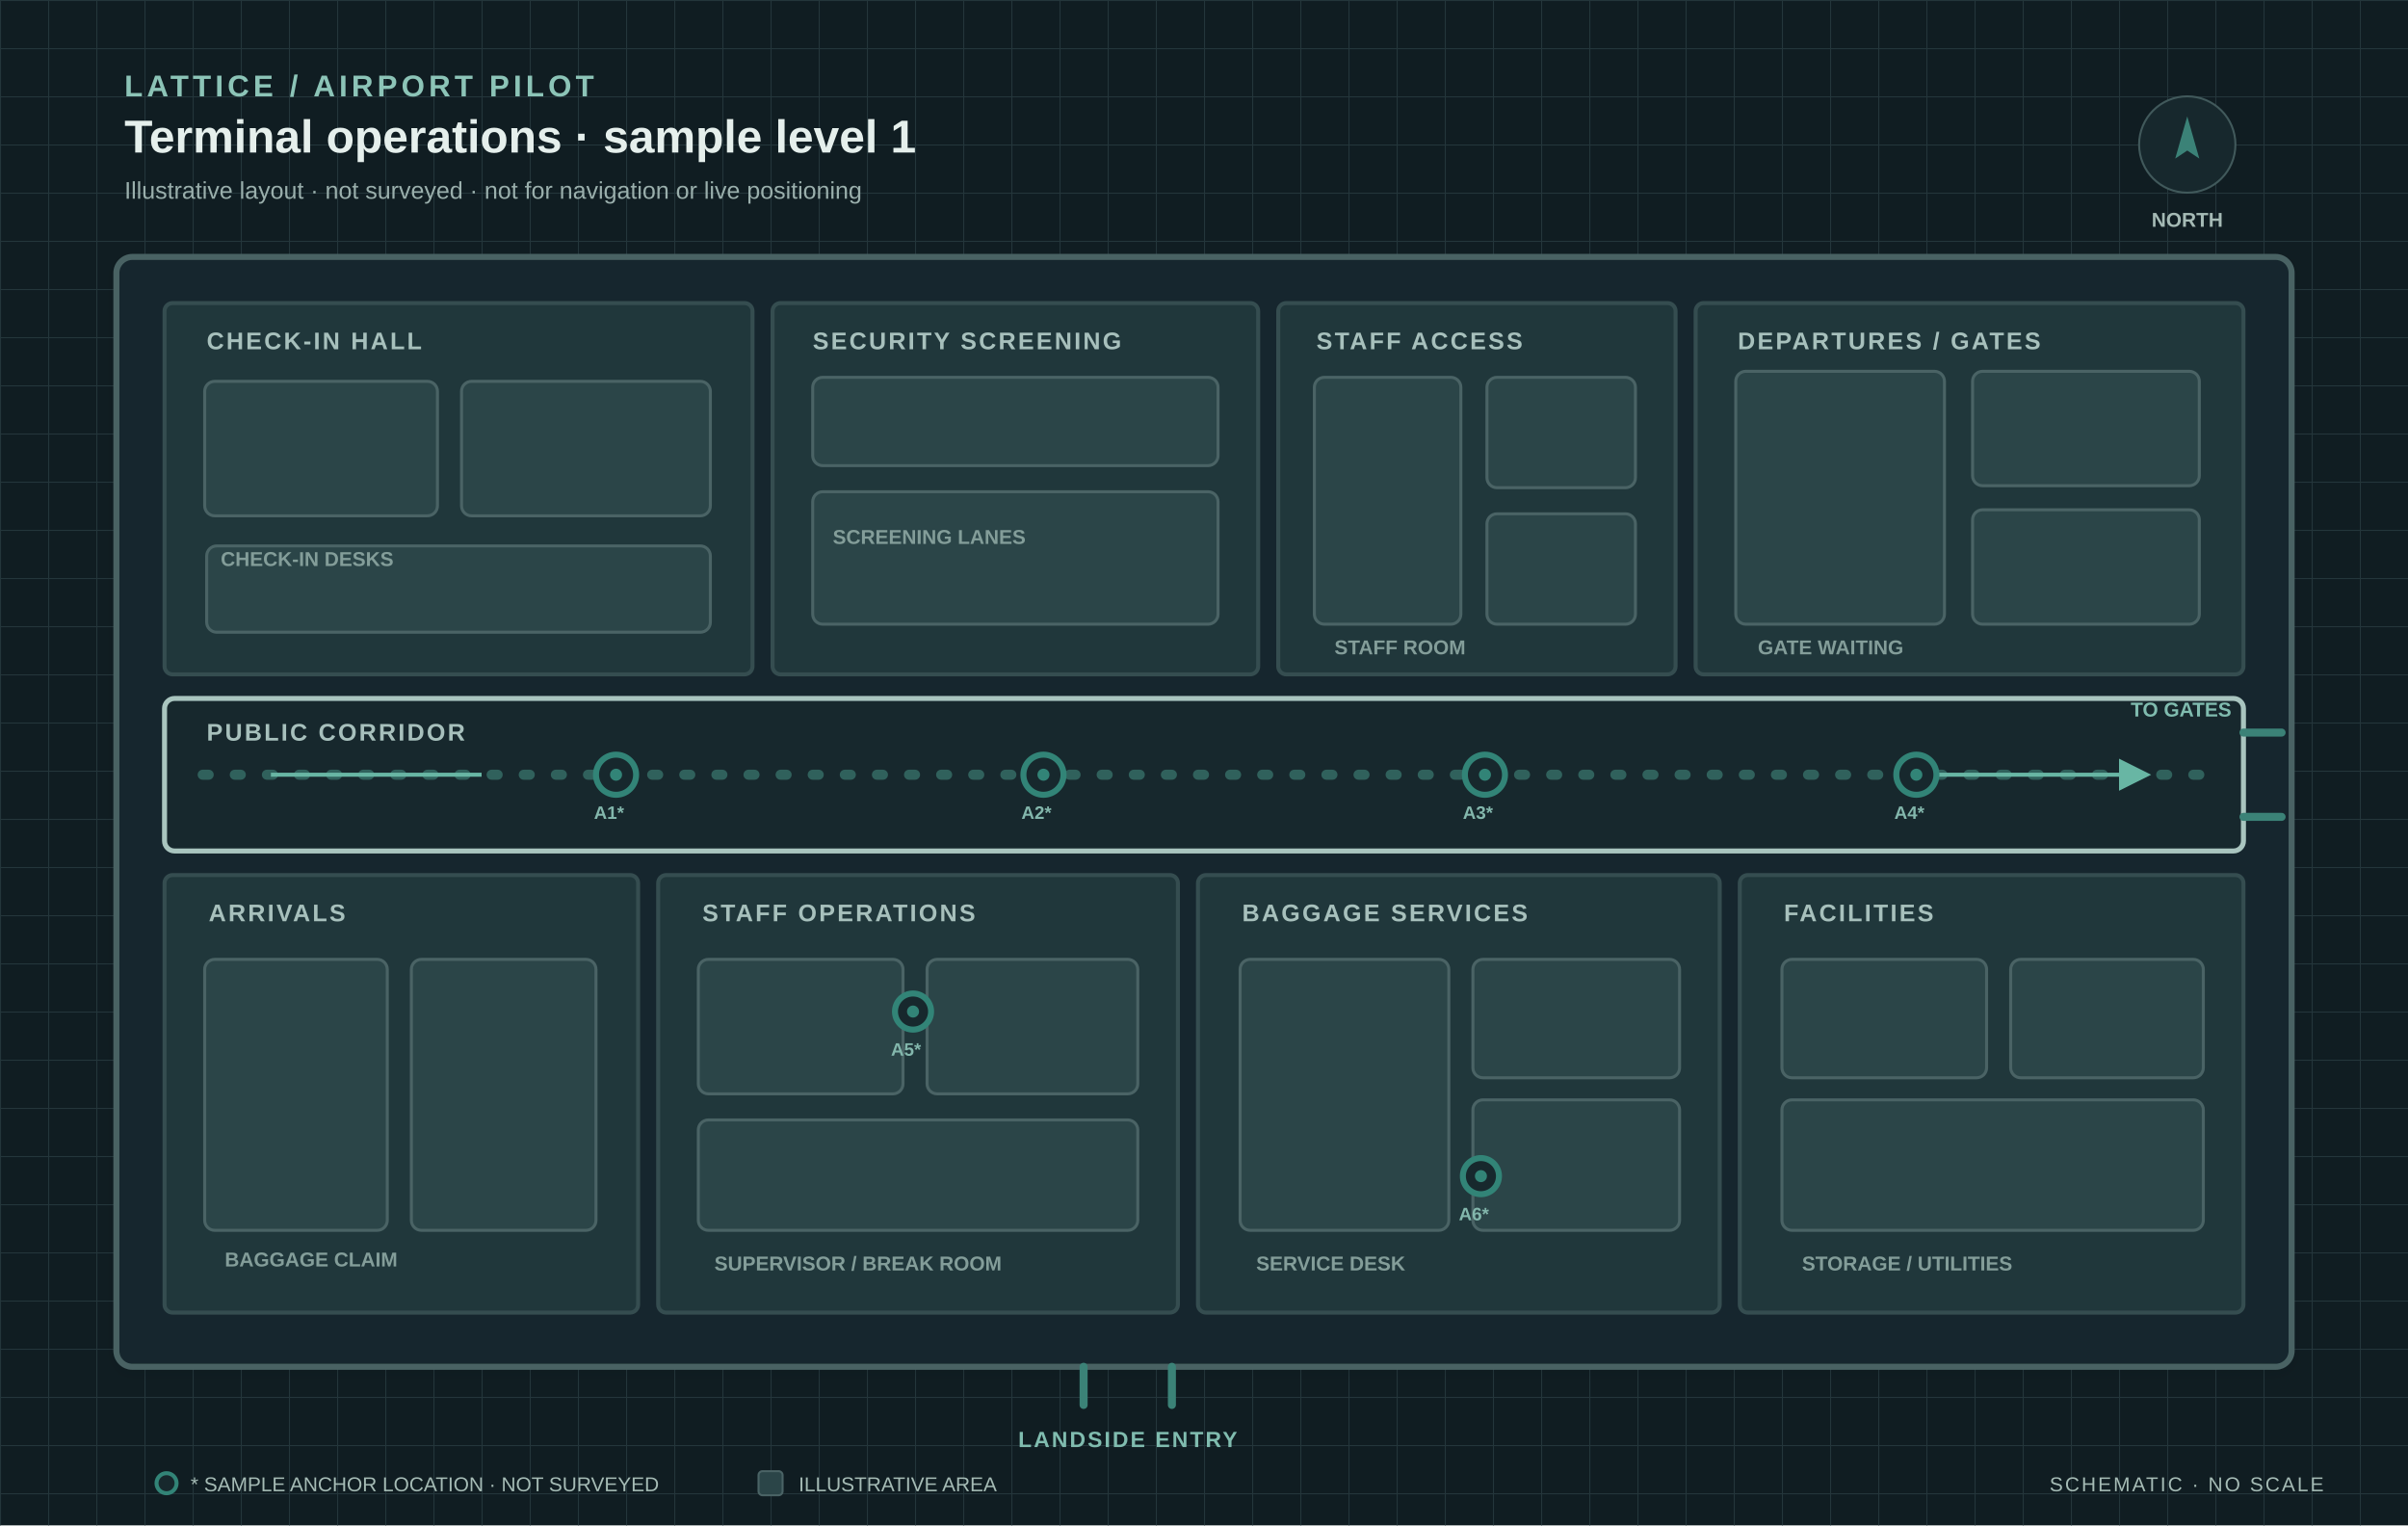
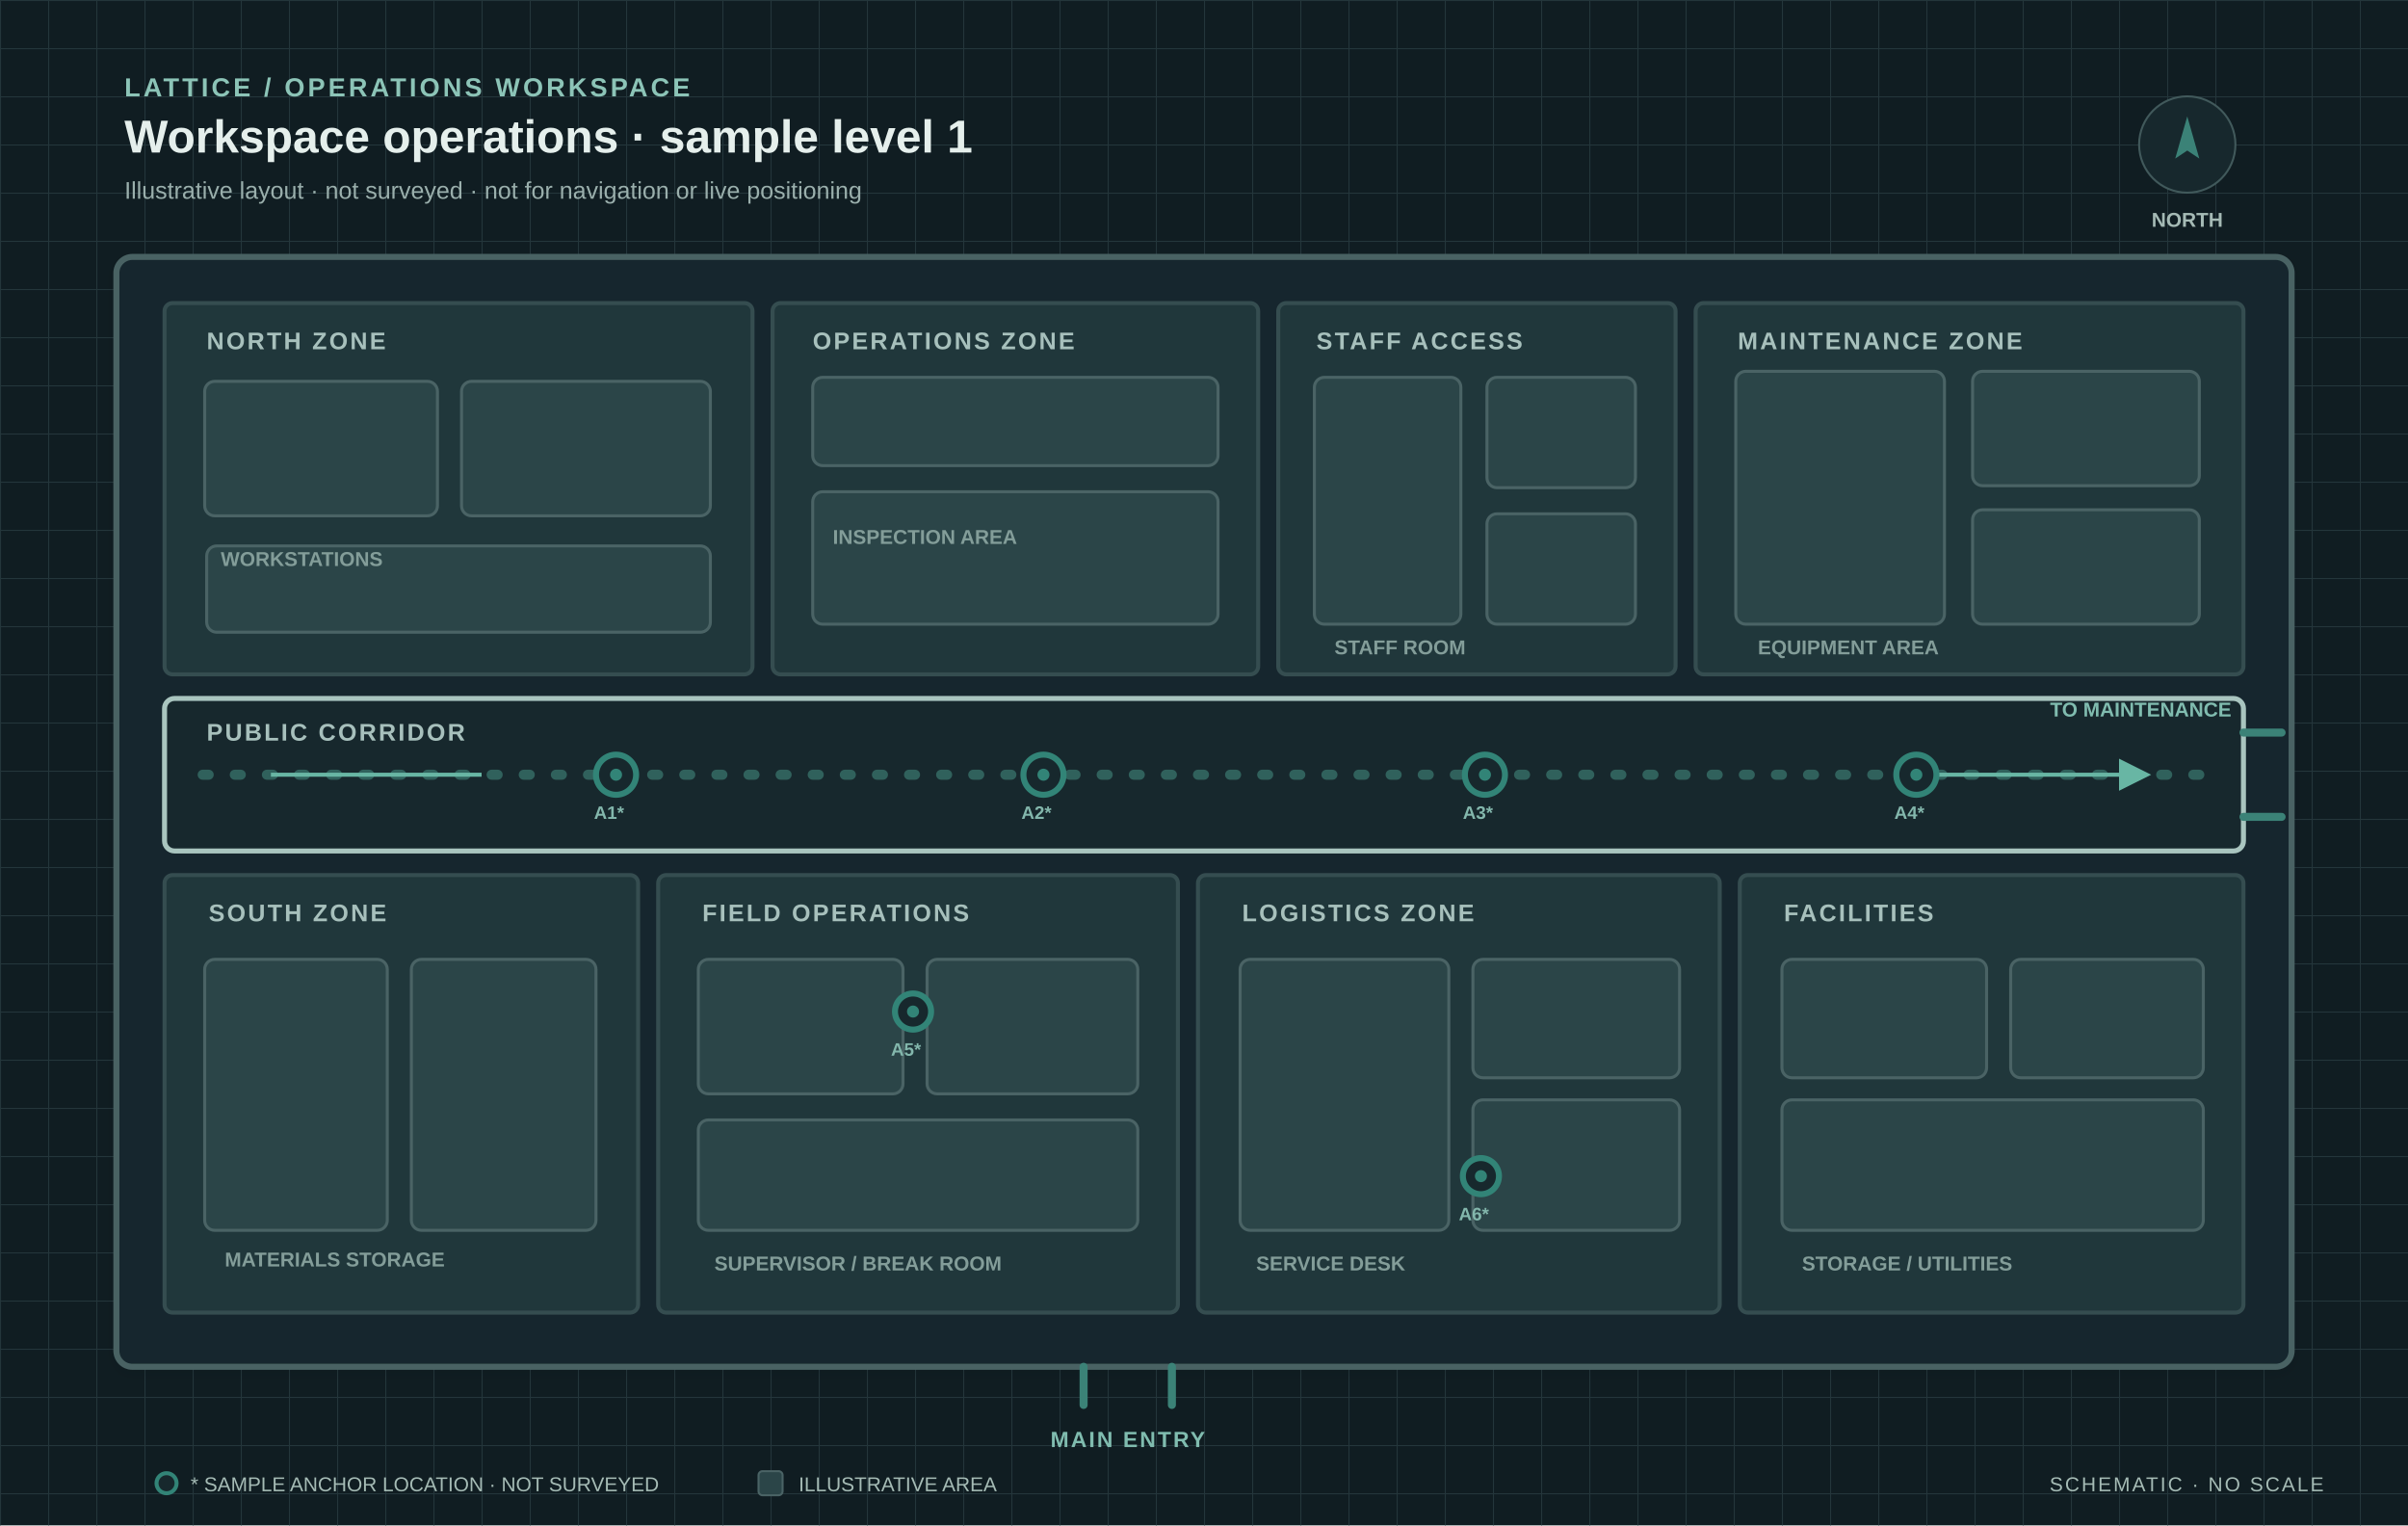
<svg xmlns="http://www.w3.org/2000/svg" viewBox="0 0 1200 760" fill="none" role="img" aria-labelledby="title desc">
  <defs>
    <pattern id="grid" width="24" height="24" patternUnits="userSpaceOnUse">
      <path d="M24 0H0v24" stroke="#24363b" stroke-width="1" />
    </pattern>
    <pattern id="restricted" width="9" height="9" patternUnits="userSpaceOnUse" patternTransform="rotate(45)">
      <path d="M0 0v9" stroke="#294044" stroke-width="2" />
    </pattern>
    <filter id="soft" x="-10%" y="-10%" width="120%" height="120%">
      <feDropShadow dx="0" dy="2" stdDeviation="3" flood-color="#0b1519" flood-opacity=".08" />
    </filter>
    <marker id="arrow" markerWidth="8" markerHeight="8" refX="6" refY="4" orient="auto">
      <path d="M0 0 8 4 0 8z" fill="#68b6a4" />
    </marker>
  </defs>
  <rect width="1200" height="760" fill="#101d22" />
  <rect width="1200" height="760" fill="url(#grid)" />
  <g font-family="Arial,sans-serif">
-     <text x="62" y="48" fill="#8cc4b7" font-size="15" font-weight="700" letter-spacing="2">LATTICE  /  AIRPORT PILOT</text>
-     <text x="62" y="76" fill="#e5efec" font-size="23" font-weight="700">Terminal operations · sample level 1</text>
+     <text x="62" y="48" fill="#8cc4b7" font-size="13" font-weight="700" letter-spacing="1.5">LATTICE  /  OPERATIONS WORKSPACE</text>
+     <text x="62" y="76" fill="#e5efec" font-size="23" font-weight="700">Workspace operations · sample level 1</text>
    <text x="62" y="99" fill="#9aafac" font-size="12">Illustrative layout · not surveyed · not for navigation or live positioning</text>
    <g filter="url(#soft)" stroke="#496264" stroke-width="3" fill="#17282d">
      <rect x="58" y="128" width="1084" height="553" rx="8" />
    </g>
    <g stroke="#354d50" stroke-width="2" fill="#20373b">
      <rect x="82" y="151" width="293" height="185" rx="4" />
      <rect x="385" y="151" width="242" height="185" rx="4" />
      <rect x="637" y="151" width="198" height="185" rx="4" />
      <rect x="845" y="151" width="273" height="185" rx="4" />
    </g>
    <g fill="#2b4548" stroke="#4a6365" stroke-width="1.5">
      <rect x="102" y="190" width="116" height="67" rx="5" />
      <rect x="230" y="190" width="124" height="67" rx="5" />
      <rect x="103" y="272" width="251" height="43" rx="5" />
      <rect x="405" y="188" width="202" height="44" rx="5" />
      <rect x="405" y="245" width="202" height="66" rx="5" />
      <rect x="655" y="188" width="73" height="123" rx="5" />
      <rect x="741" y="188" width="74" height="55" rx="5" />
      <rect x="741" y="256" width="74" height="55" rx="5" />
      <rect x="865" y="185" width="104" height="126" rx="5" />
      <rect x="983" y="185" width="113" height="57" rx="5" />
      <rect x="983" y="254" width="113" height="57" rx="5" />
    </g>
    <rect x="82" y="348" width="1036" height="76" rx="5" fill="#17282d" stroke="#a9c5bf" stroke-width="2.5" />
    <path d="M101 386h997" stroke="#3b7970" stroke-width="5" stroke-linecap="round" stroke-dasharray="3 13" opacity=".7" />
    <path d="M135 386h105M963 386h105" stroke="#68b6a4" stroke-width="2" marker-end="url(#arrow)" />
    <g stroke="#354d50" stroke-width="2" fill="#20373b">
      <rect x="82" y="436" width="236" height="218" rx="4" />
      <rect x="328" y="436" width="259" height="218" rx="4" />
      <rect x="597" y="436" width="260" height="218" rx="4" />
      <rect x="867" y="436" width="251" height="218" rx="4" />
    </g>
    <g fill="#2b4548" stroke="#4a6365" stroke-width="1.5">
      <rect x="102" y="478" width="91" height="135" rx="5" />
      <rect x="205" y="478" width="92" height="135" rx="5" />
      <rect x="348" y="478" width="102" height="67" rx="5" />
      <rect x="462" y="478" width="105" height="67" rx="5" />
      <rect x="348" y="558" width="219" height="55" rx="5" />
      <rect x="618" y="478" width="104" height="135" rx="5" />
      <rect x="734" y="478" width="103" height="59" rx="5" />
      <rect x="734" y="548" width="103" height="65" rx="5" />
      <rect x="888" y="478" width="102" height="59" rx="5" />
      <rect x="1002" y="478" width="96" height="59" rx="5" />
      <rect x="888" y="548" width="210" height="65" rx="5" />
    </g>
    <g fill="#a7c0bc" font-size="12" font-weight="700" letter-spacing="1.1">
-       <text x="103" y="174">CHECK-IN HALL</text>
-       <text x="405" y="174">SECURITY SCREENING</text>
+       <text x="103" y="174">NORTH ZONE</text>
+       <text x="405" y="174">OPERATIONS ZONE</text>
      <text x="656" y="174">STAFF ACCESS</text>
-       <text x="866" y="174">DEPARTURES / GATES</text>
+       <text x="866" y="174">MAINTENANCE ZONE</text>
      <text x="103" y="369">PUBLIC CORRIDOR</text>
-       <text x="104" y="459">ARRIVALS</text>
-       <text x="350" y="459">STAFF OPERATIONS</text>
-       <text x="619" y="459">BAGGAGE SERVICES</text>
+       <text x="104" y="459">SOUTH ZONE</text>
+       <text x="350" y="459">FIELD OPERATIONS</text>
+       <text x="619" y="459">LOGISTICS ZONE</text>
      <text x="889" y="459">FACILITIES</text>
    </g>
    <g fill="#839d99" font-size="10" font-weight="600">
-       <text x="110" y="282">CHECK-IN DESKS</text>
-       <text x="415" y="271">SCREENING LANES</text>
+       <text x="110" y="282">WORKSTATIONS</text>
+       <text x="415" y="271">INSPECTION AREA</text>
      <text x="665" y="326">STAFF ROOM</text>
-       <text x="876" y="326">GATE WAITING</text>
-       <text x="112" y="631">BAGGAGE CLAIM</text>
+       <text x="876" y="326">EQUIPMENT AREA</text>
+       <text x="112" y="631">MATERIALS STORAGE</text>
      <text x="356" y="633">SUPERVISOR / BREAK ROOM</text>
      <text x="626" y="633">SERVICE DESK</text>
      <text x="898" y="633">STORAGE / UTILITIES</text>
    </g>
    <path d="M540 681v19m44-19v19" stroke="#3b8277" stroke-width="4" stroke-linecap="round" />
-     <text x="562" y="721" text-anchor="middle" fill="#80bcaf" font-size="11" font-weight="700" letter-spacing="1">LANDSIDE ENTRY</text>
+     <text x="562" y="721" text-anchor="middle" fill="#80bcaf" font-size="11" font-weight="700" letter-spacing="1">MAIN ENTRY</text>
    <path d="M1118 365h19m-19 42h19" stroke="#3b8277" stroke-width="4" stroke-linecap="round" />
-     <text x="1112" y="357" text-anchor="end" fill="#80bcaf" font-size="10" font-weight="700">TO GATES</text>
+     <text x="1112" y="357" text-anchor="end" fill="#80bcaf" font-size="10" font-weight="700">TO MAINTENANCE</text>
    <g fill="#17282d" stroke="#328477" stroke-width="3">
      <circle cx="307" cy="386" r="10" />
      <circle cx="520" cy="386" r="10" />
      <circle cx="740" cy="386" r="10" />
      <circle cx="955" cy="386" r="10" />
      <circle cx="455" cy="504" r="9" />
      <circle cx="738" cy="586" r="9" />
    </g>
    <g fill="#328477">
      <circle cx="307" cy="386" r="3" />
      <circle cx="520" cy="386" r="3" />
      <circle cx="740" cy="386" r="3" />
      <circle cx="955" cy="386" r="3" />
      <circle cx="455" cy="504" r="3" />
      <circle cx="738" cy="586" r="3" />
    </g>
    <g fill="#83b7ac" font-size="9" font-weight="700">
      <text x="296" y="408">A1*</text>
      <text x="509" y="408">A2*</text>
      <text x="729" y="408">A3*</text>
      <text x="944" y="408">A4*</text>
      <text x="444" y="526">A5*</text>
      <text x="727" y="608">A6*</text>
    </g>
    <g transform="translate(1090 72)">
      <circle r="24" fill="#17282d" stroke="#41595b" />
      <path d="M0-14 6 7 0 3-6 7z" fill="#3b8277" />
      <text y="41" text-anchor="middle" fill="#a5bab5" font-size="10" font-weight="700">NORTH</text>
    </g>
    <g transform="translate(78 739)" font-size="10" fill="#a5bbb5">
      <circle cx="5" cy="0" r="5" fill="#17282d" stroke="#328477" stroke-width="2" />
      <text x="17" y="4">* SAMPLE ANCHOR LOCATION · NOT SURVEYED</text>
      <rect x="300" y="-6" width="12" height="12" rx="2" fill="#2b4548" stroke="#4a6365" />
      <text x="320" y="4">ILLUSTRATIVE AREA</text>
      <text x="1080" y="4" text-anchor="end" letter-spacing="1">SCHEMATIC · NO SCALE</text>
    </g>
  </g>
</svg>
